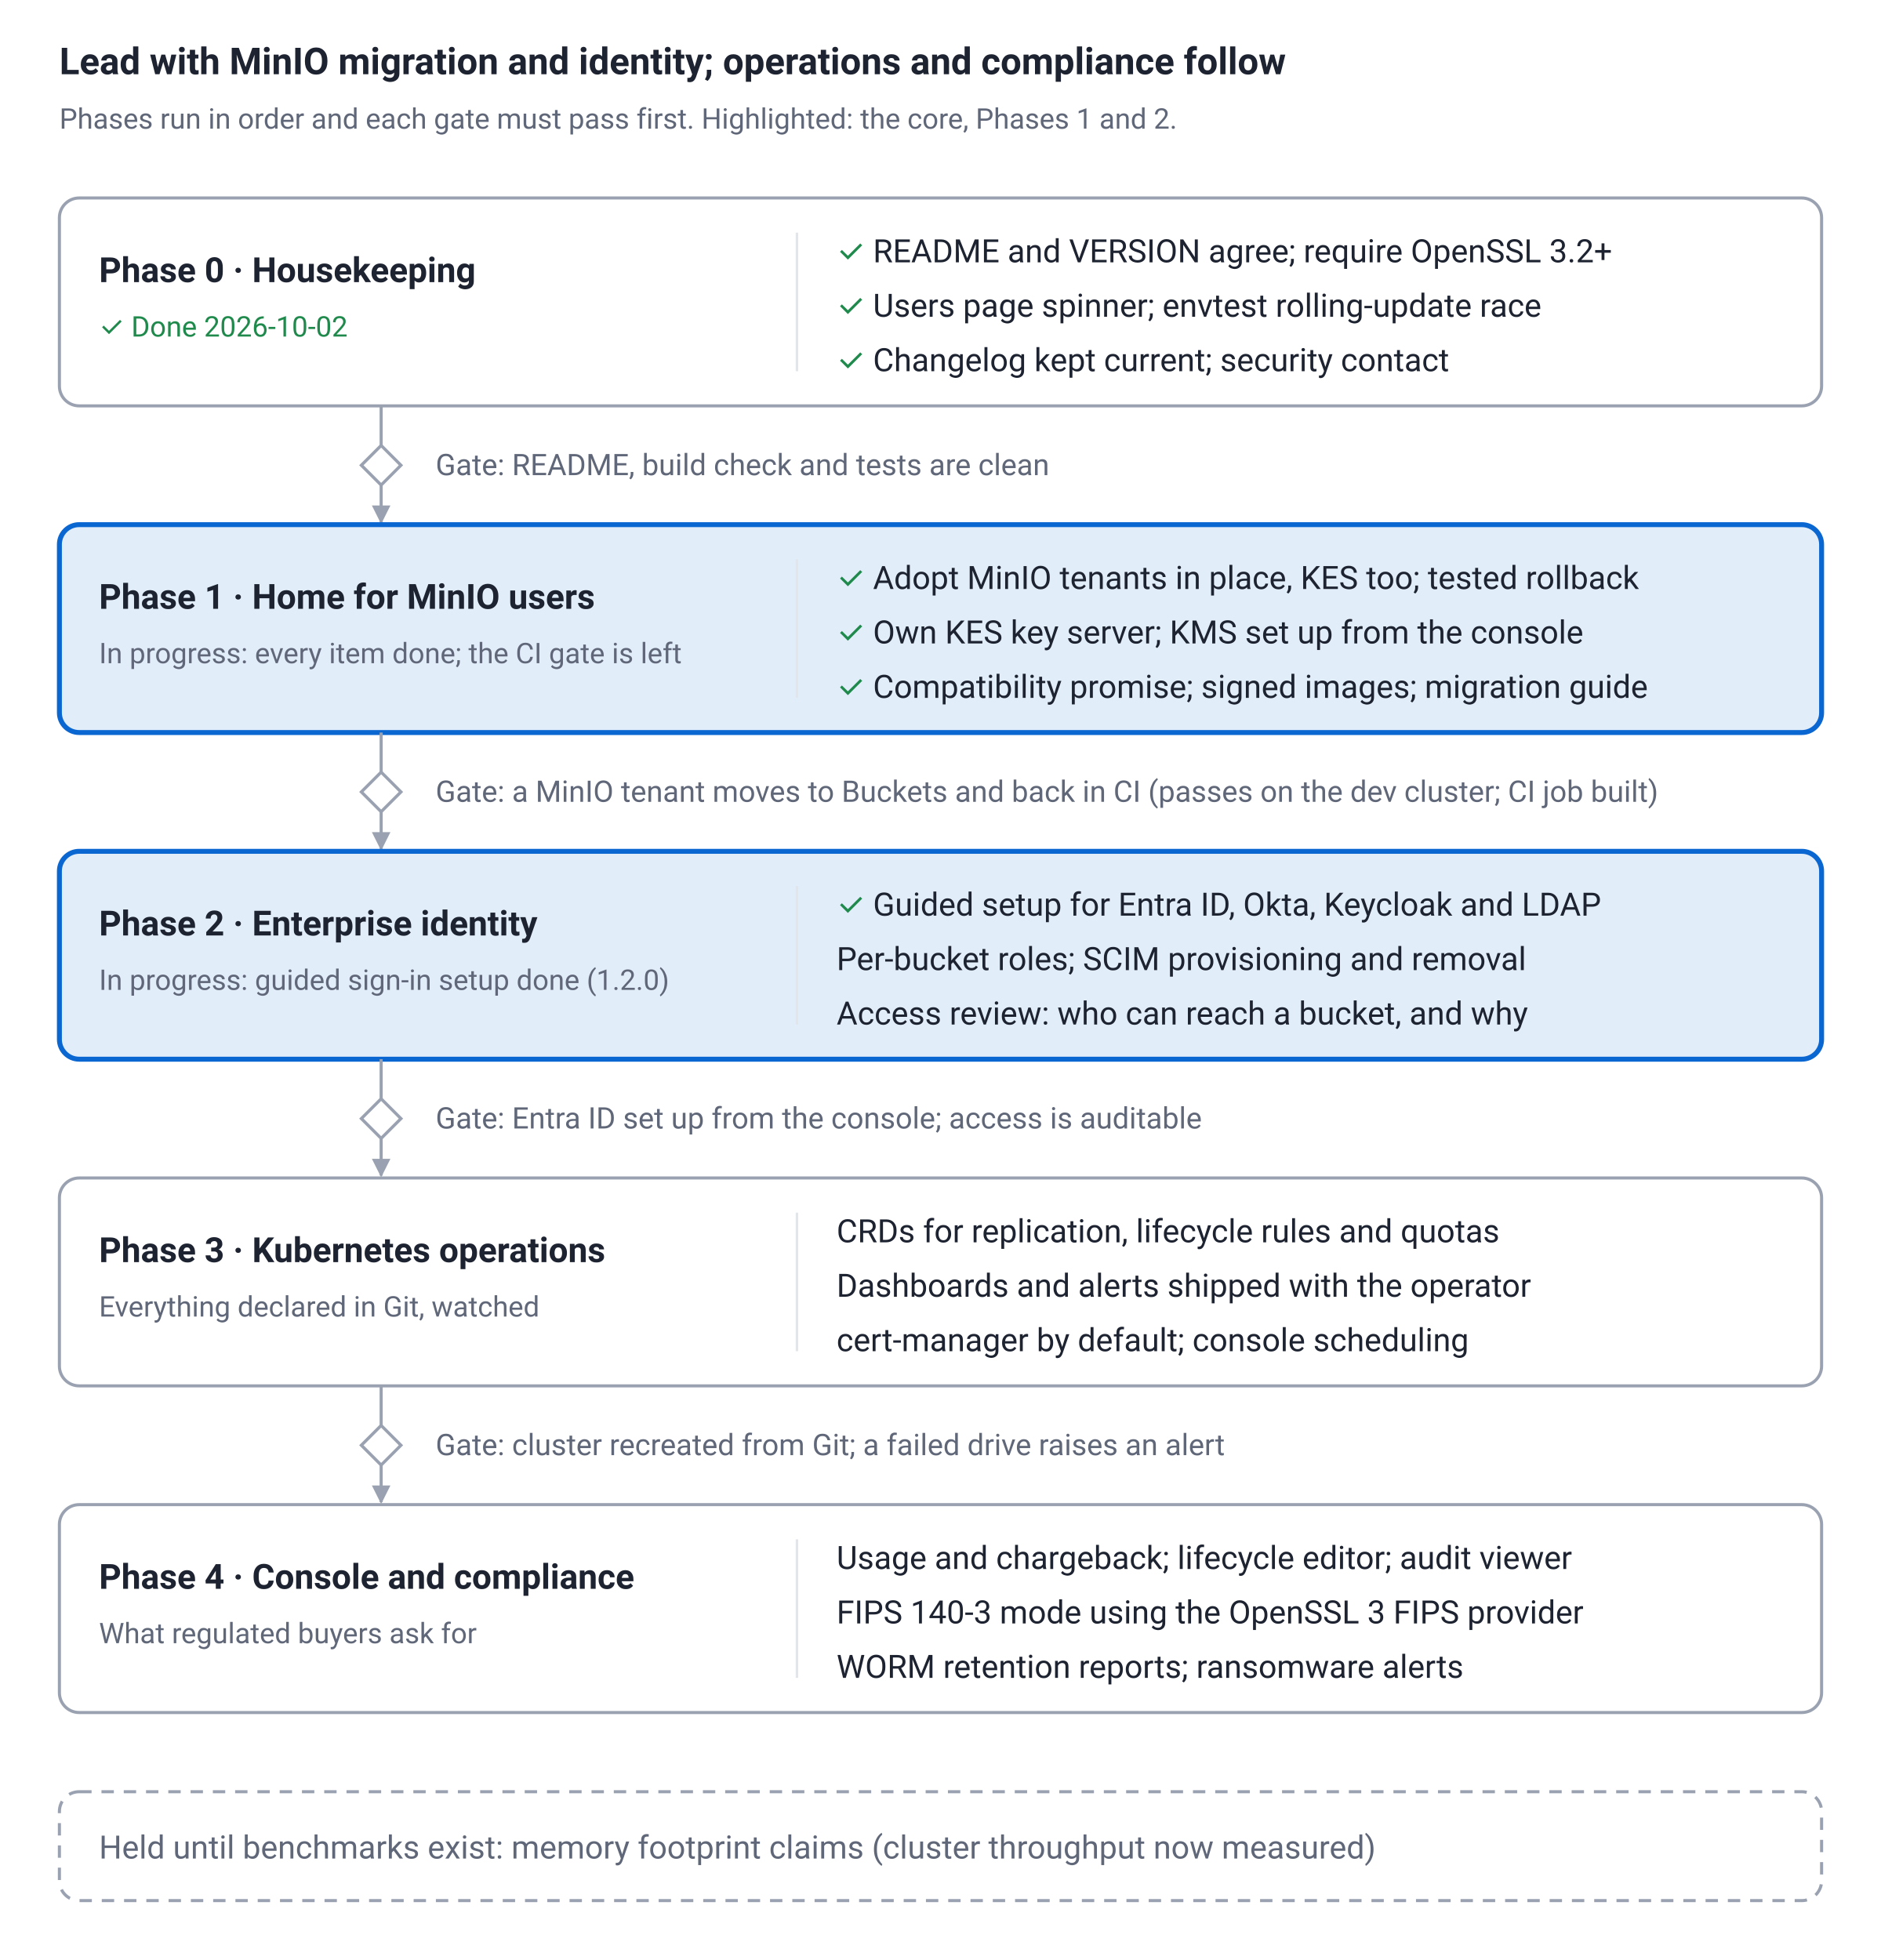
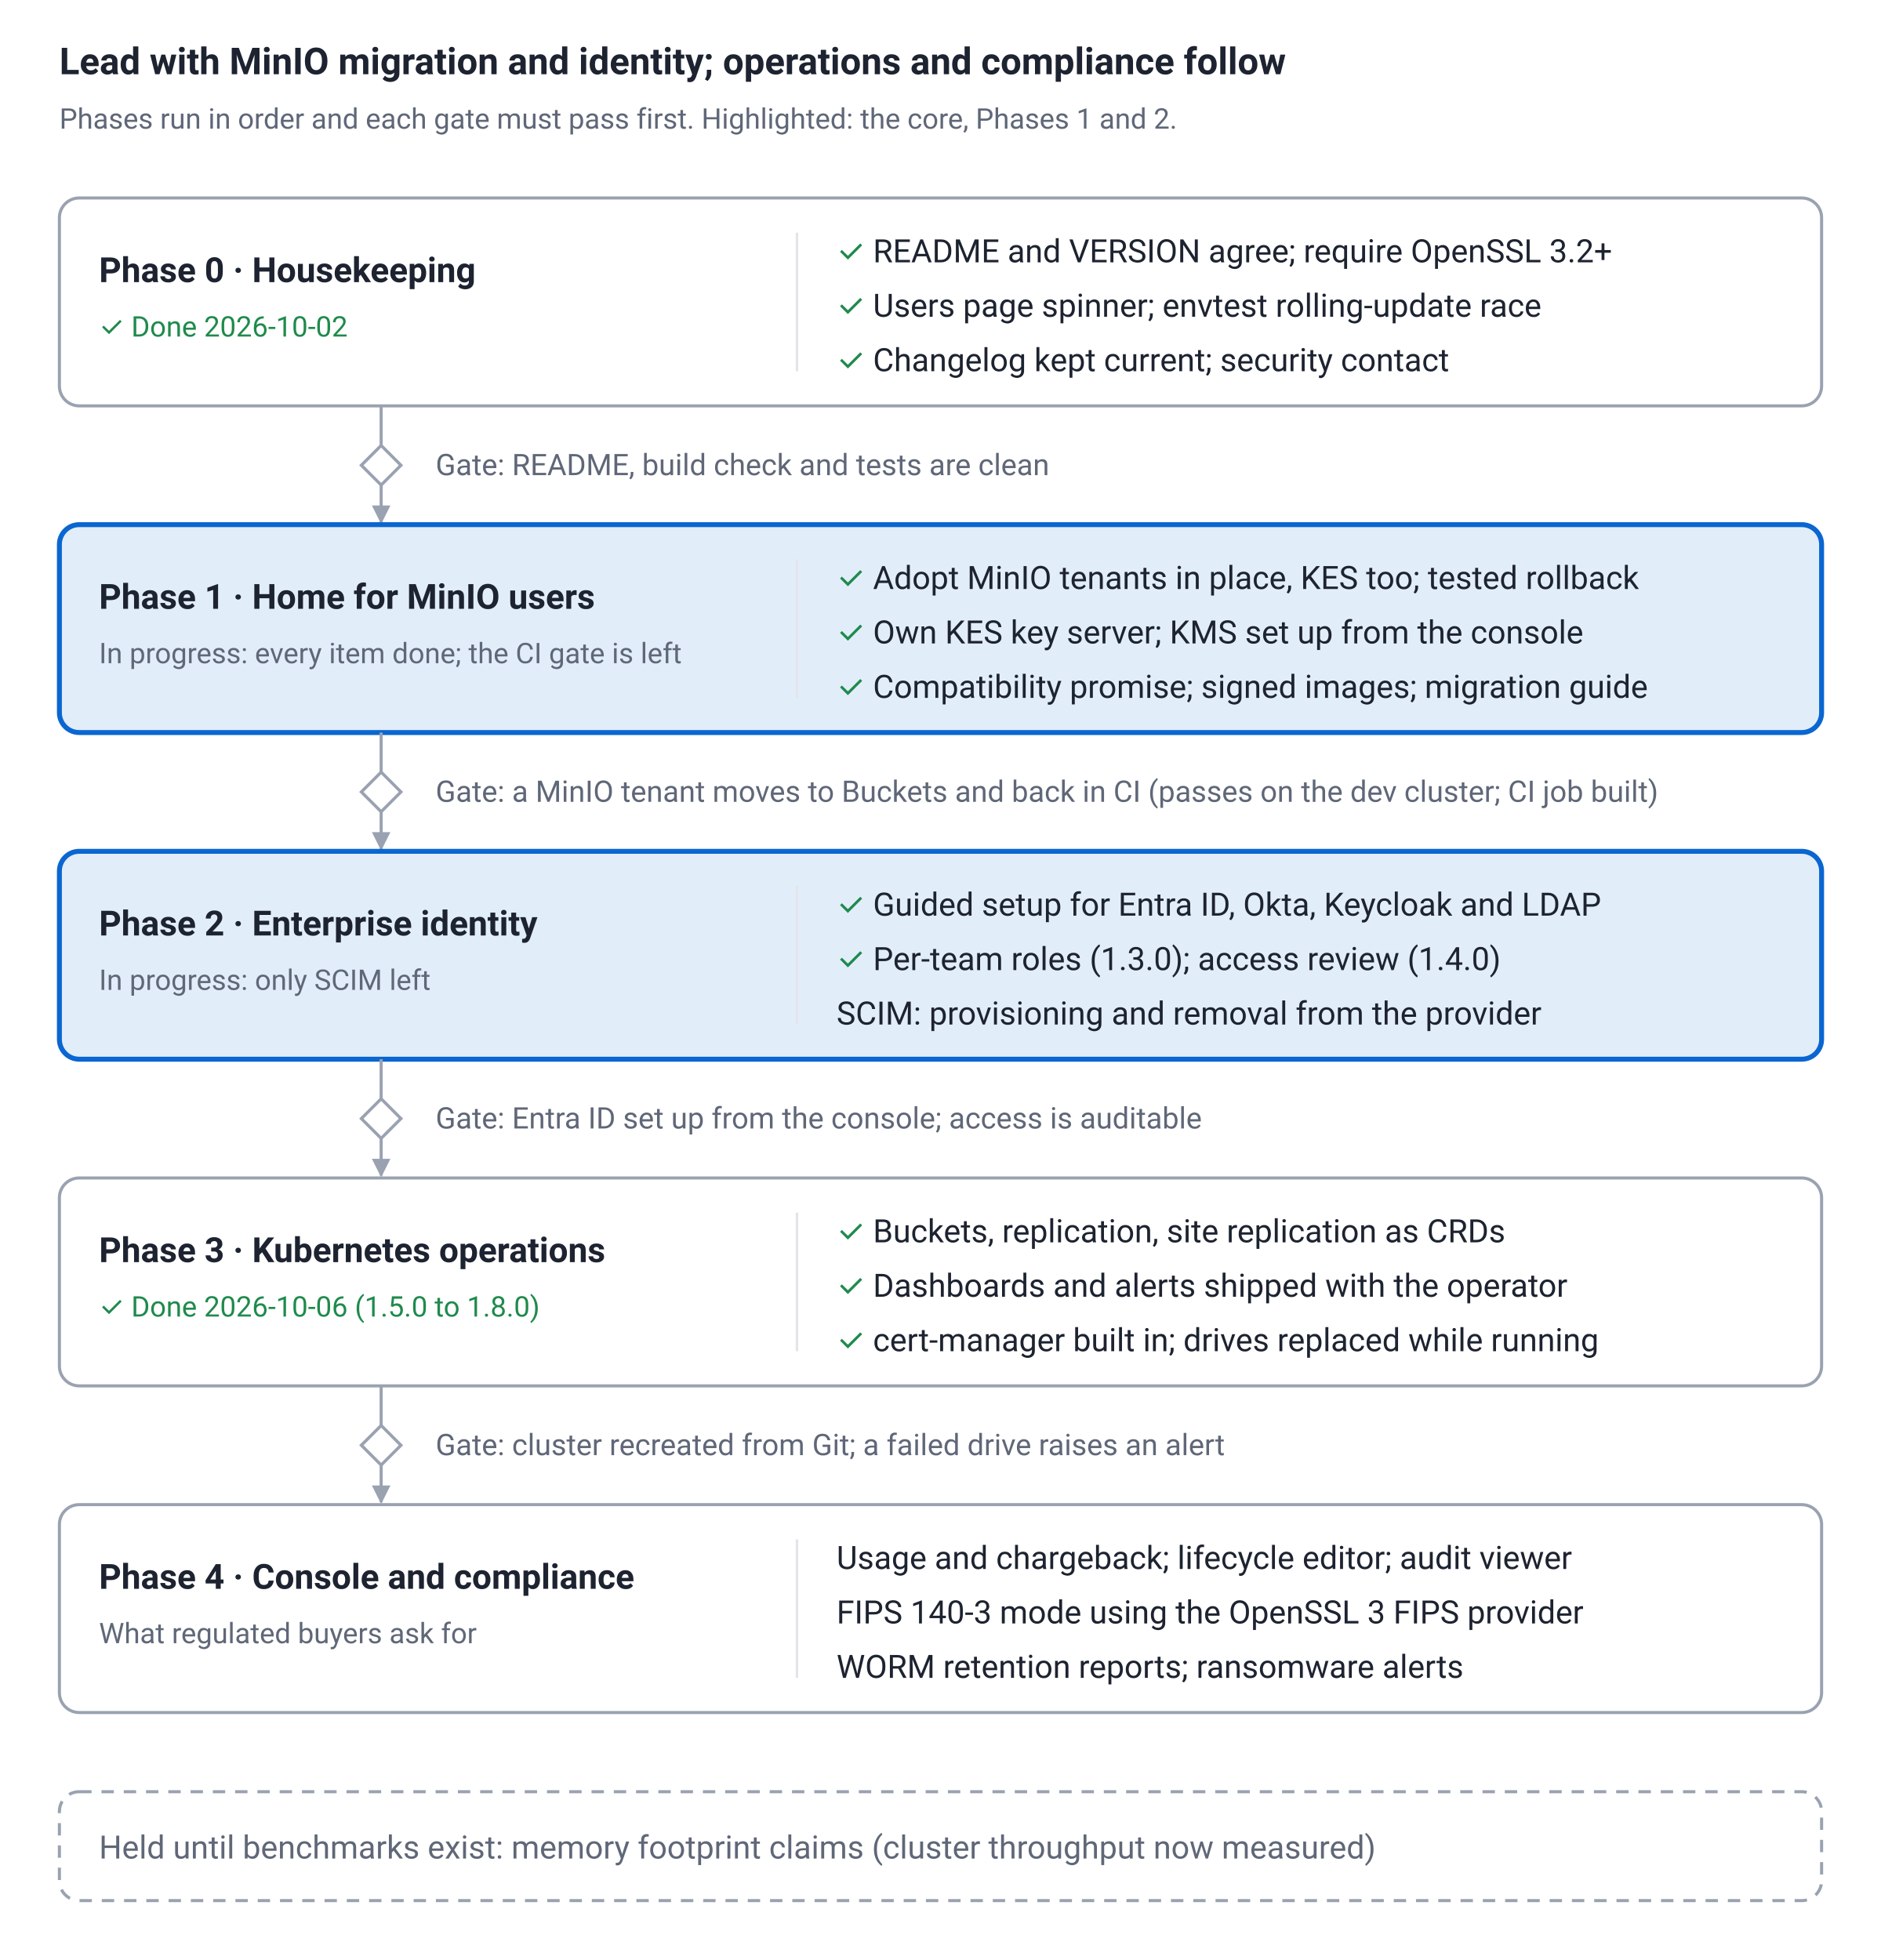
<svg xmlns="http://www.w3.org/2000/svg" viewBox="0 0 760 792" width="760" height="792" role="img" aria-label="Buckets roadmap: five phases and their gates" font-family="-apple-system, BlinkMacSystemFont, Segoe UI, Roboto, sans-serif" font-size="13">
  <rect width="760" height="792" fill="#ffffff" />
  <defs>
    <marker id="arrow" viewBox="0 0 10 10" refX="9" refY="5" markerWidth="6" markerHeight="6" orient="auto-start-reverse">
      <path d="M0 0L10 5L0 10z" fill="#9aa2b1" />
    </marker>
  </defs>
  <text x="24" y="30" font-size="15" font-weight="600" fill="#1d2330">Lead with MinIO migration and identity; operations and compliance follow</text>
  <text x="24" y="52" font-size="11.5" fill="#5f6778">Phases run in order and each gate must pass first. Highlighted: the core, Phases 1 and 2.</text>
  <rect x="24" y="80" width="712" height="84" rx="8" fill="none" stroke="#9aa2b1" stroke-width="1.25" />
  <line x1="322" y1="94" x2="322" y2="150" stroke="#e2e5ea" />
  <text x="40" y="114" font-size="14" font-weight="600" fill="#1d2330">Phase 0 · Housekeeping</text>
  <text x="40" y="136" font-size="11.5" fill="#1f8a4c">✓ Done 2026-10-02</text>
  <text x="338" y="106" fill="#1d2330">
    <tspan fill="#1f8a4c">✓</tspan> README and VERSION agree; require OpenSSL 3.2+</text>
  <text x="338" y="128" fill="#1d2330">
    <tspan fill="#1f8a4c">✓</tspan> Users page spinner; envtest rolling-update race</text>
  <text x="338" y="150" fill="#1d2330">
    <tspan fill="#1f8a4c">✓</tspan> Changelog kept current; security contact</text>
  <line x1="154" y1="164" x2="154" y2="180" stroke="#9aa2b1" stroke-width="1.25" />
  <polygon points="146,188 154,180 162,188 154,196" fill="none" stroke="#9aa2b1" stroke-width="1.25" />
  <line x1="154" y1="196" x2="154" y2="211" stroke="#9aa2b1" stroke-width="1.25" marker-end="url(#arrow)" />
  <text x="176" y="192" font-size="12" fill="#5f6778">Gate: README, build check and tests are clean</text>
  <rect x="24" y="212" width="712" height="84" rx="8" fill="#0a66d1" fill-opacity="0.12" stroke="#0a66d1" stroke-width="2" />
  <line x1="322" y1="226" x2="322" y2="282" stroke="#e2e5ea" />
  <text x="40" y="246" font-size="14" font-weight="600" fill="#1d2330">Phase 1 · Home for MinIO users</text>
  <text x="40" y="268" font-size="11.5" fill="#5f6778">In progress: every item done; the CI gate is left</text>
  <text x="338" y="238" fill="#1d2330">
    <tspan fill="#1f8a4c">✓</tspan> Adopt MinIO tenants in place, KES too; tested rollback</text>
  <text x="338" y="260" fill="#1d2330">
    <tspan fill="#1f8a4c">✓</tspan> Own KES key server; KMS set up from the console</text>
  <text x="338" y="282" fill="#1d2330">
    <tspan fill="#1f8a4c">✓</tspan> Compatibility promise; signed images; migration guide</text>
  <line x1="154" y1="296" x2="154" y2="312" stroke="#9aa2b1" stroke-width="1.25" />
  <polygon points="146,320 154,312 162,320 154,328" fill="none" stroke="#9aa2b1" stroke-width="1.25" />
  <line x1="154" y1="328" x2="154" y2="343" stroke="#9aa2b1" stroke-width="1.25" marker-end="url(#arrow)" />
  <text x="176" y="324" font-size="12" fill="#5f6778">Gate: a MinIO tenant moves to Buckets and back in CI (passes on the dev cluster; CI job built)</text>
  <rect x="24" y="344" width="712" height="84" rx="8" fill="#0a66d1" fill-opacity="0.12" stroke="#0a66d1" stroke-width="2" />
  <line x1="322" y1="358" x2="322" y2="414" stroke="#e2e5ea" />
  <text x="40" y="378" font-size="14" font-weight="600" fill="#1d2330">Phase 2 · Enterprise identity</text>
-   <text x="40" y="400" font-size="11.5" fill="#5f6778">In progress: guided sign-in setup done (1.2.0)</text>
+   <text x="40" y="400" font-size="11.5" fill="#5f6778">In progress: only SCIM left</text>
  <text x="338" y="370" fill="#1d2330">
    <tspan fill="#1f8a4c">✓</tspan> Guided setup for Entra ID, Okta, Keycloak and LDAP</text>
-   <text x="338" y="392" fill="#1d2330">Per-bucket roles; SCIM provisioning and removal</text>
-   <text x="338" y="414" fill="#1d2330">Access review: who can reach a bucket, and why</text>
+   <text x="338" y="392" fill="#1d2330">
+     <tspan fill="#1f8a4c">✓</tspan> Per-team roles (1.3.0); access review (1.4.0)</text>
+   <text x="338" y="414" fill="#1d2330">SCIM: provisioning and removal from the provider</text>
  <line x1="154" y1="428" x2="154" y2="444" stroke="#9aa2b1" stroke-width="1.25" />
  <polygon points="146,452 154,444 162,452 154,460" fill="none" stroke="#9aa2b1" stroke-width="1.25" />
  <line x1="154" y1="460" x2="154" y2="475" stroke="#9aa2b1" stroke-width="1.25" marker-end="url(#arrow)" />
  <text x="176" y="456" font-size="12" fill="#5f6778">Gate: Entra ID set up from the console; access is auditable</text>
  <rect x="24" y="476" width="712" height="84" rx="8" fill="none" stroke="#9aa2b1" stroke-width="1.25" />
  <line x1="322" y1="490" x2="322" y2="546" stroke="#e2e5ea" />
  <text x="40" y="510" font-size="14" font-weight="600" fill="#1d2330">Phase 3 · Kubernetes operations</text>
-   <text x="40" y="532" font-size="11.5" fill="#5f6778">Everything declared in Git, watched</text>
-   <text x="338" y="502" fill="#1d2330">CRDs for replication, lifecycle rules and quotas</text>
-   <text x="338" y="524" fill="#1d2330">Dashboards and alerts shipped with the operator</text>
-   <text x="338" y="546" fill="#1d2330">cert-manager by default; console scheduling</text>
+   <text x="40" y="532" font-size="11.5" fill="#1f8a4c">✓ Done 2026-10-06 (1.5.0 to 1.8.0)</text>
+   <text x="338" y="502" fill="#1d2330">
+     <tspan fill="#1f8a4c">✓</tspan> Buckets, replication, site replication as CRDs</text>
+   <text x="338" y="524" fill="#1d2330">
+     <tspan fill="#1f8a4c">✓</tspan> Dashboards and alerts shipped with the operator</text>
+   <text x="338" y="546" fill="#1d2330">
+     <tspan fill="#1f8a4c">✓</tspan> cert-manager built in; drives replaced while running</text>
  <line x1="154" y1="560" x2="154" y2="576" stroke="#9aa2b1" stroke-width="1.25" />
  <polygon points="146,584 154,576 162,584 154,592" fill="none" stroke="#9aa2b1" stroke-width="1.25" />
  <line x1="154" y1="592" x2="154" y2="607" stroke="#9aa2b1" stroke-width="1.25" marker-end="url(#arrow)" />
  <text x="176" y="588" font-size="12" fill="#5f6778">Gate: cluster recreated from Git; a failed drive raises an alert</text>
  <rect x="24" y="608" width="712" height="84" rx="8" fill="none" stroke="#9aa2b1" stroke-width="1.25" />
  <line x1="322" y1="622" x2="322" y2="678" stroke="#e2e5ea" />
  <text x="40" y="642" font-size="14" font-weight="600" fill="#1d2330">Phase 4 · Console and compliance</text>
  <text x="40" y="664" font-size="11.5" fill="#5f6778">What regulated buyers ask for</text>
  <text x="338" y="634" fill="#1d2330">Usage and chargeback; lifecycle editor; audit viewer</text>
  <text x="338" y="656" fill="#1d2330">FIPS 140-3 mode using the OpenSSL 3 FIPS provider</text>
  <text x="338" y="678" fill="#1d2330">WORM retention reports; ransomware alerts</text>
  <rect x="24" y="724" width="712" height="44" rx="8" fill="none" stroke="#9aa2b1" stroke-width="1.25" stroke-dasharray="5 4" />
  <text x="40" y="751" fill="#5f6778">Held until benchmarks exist: memory footprint claims (cluster throughput now measured)</text>
</svg>
